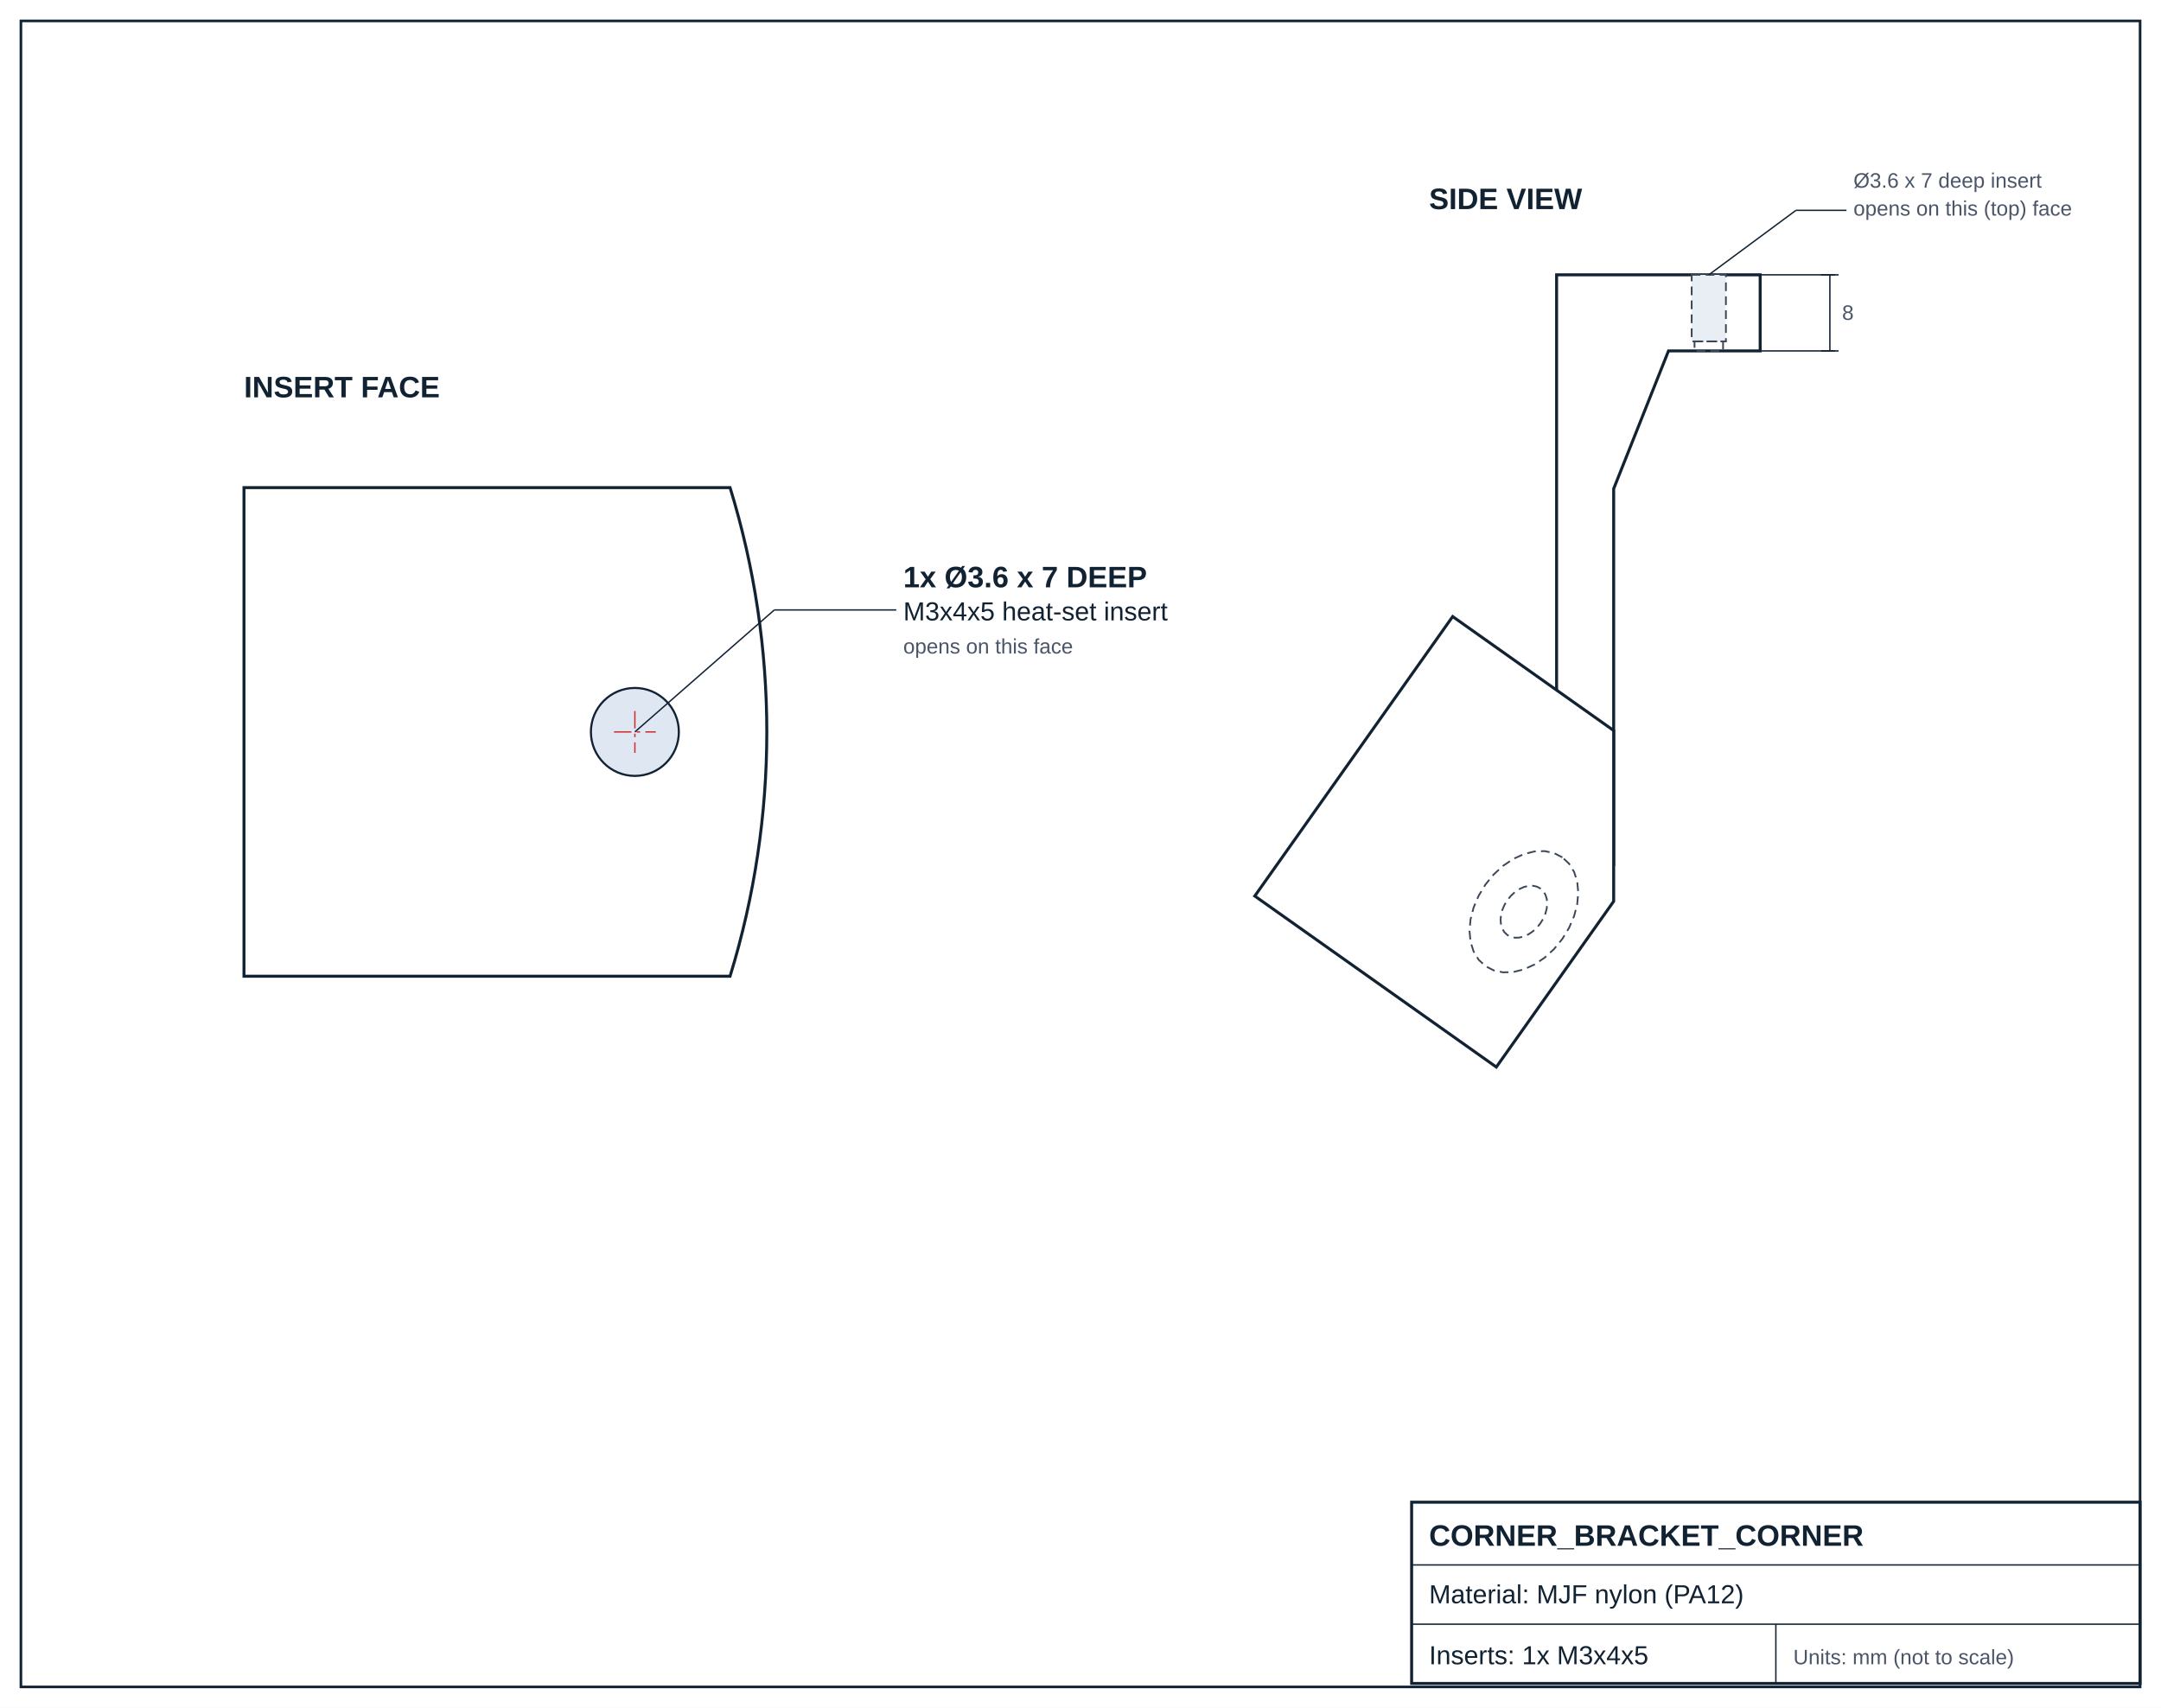
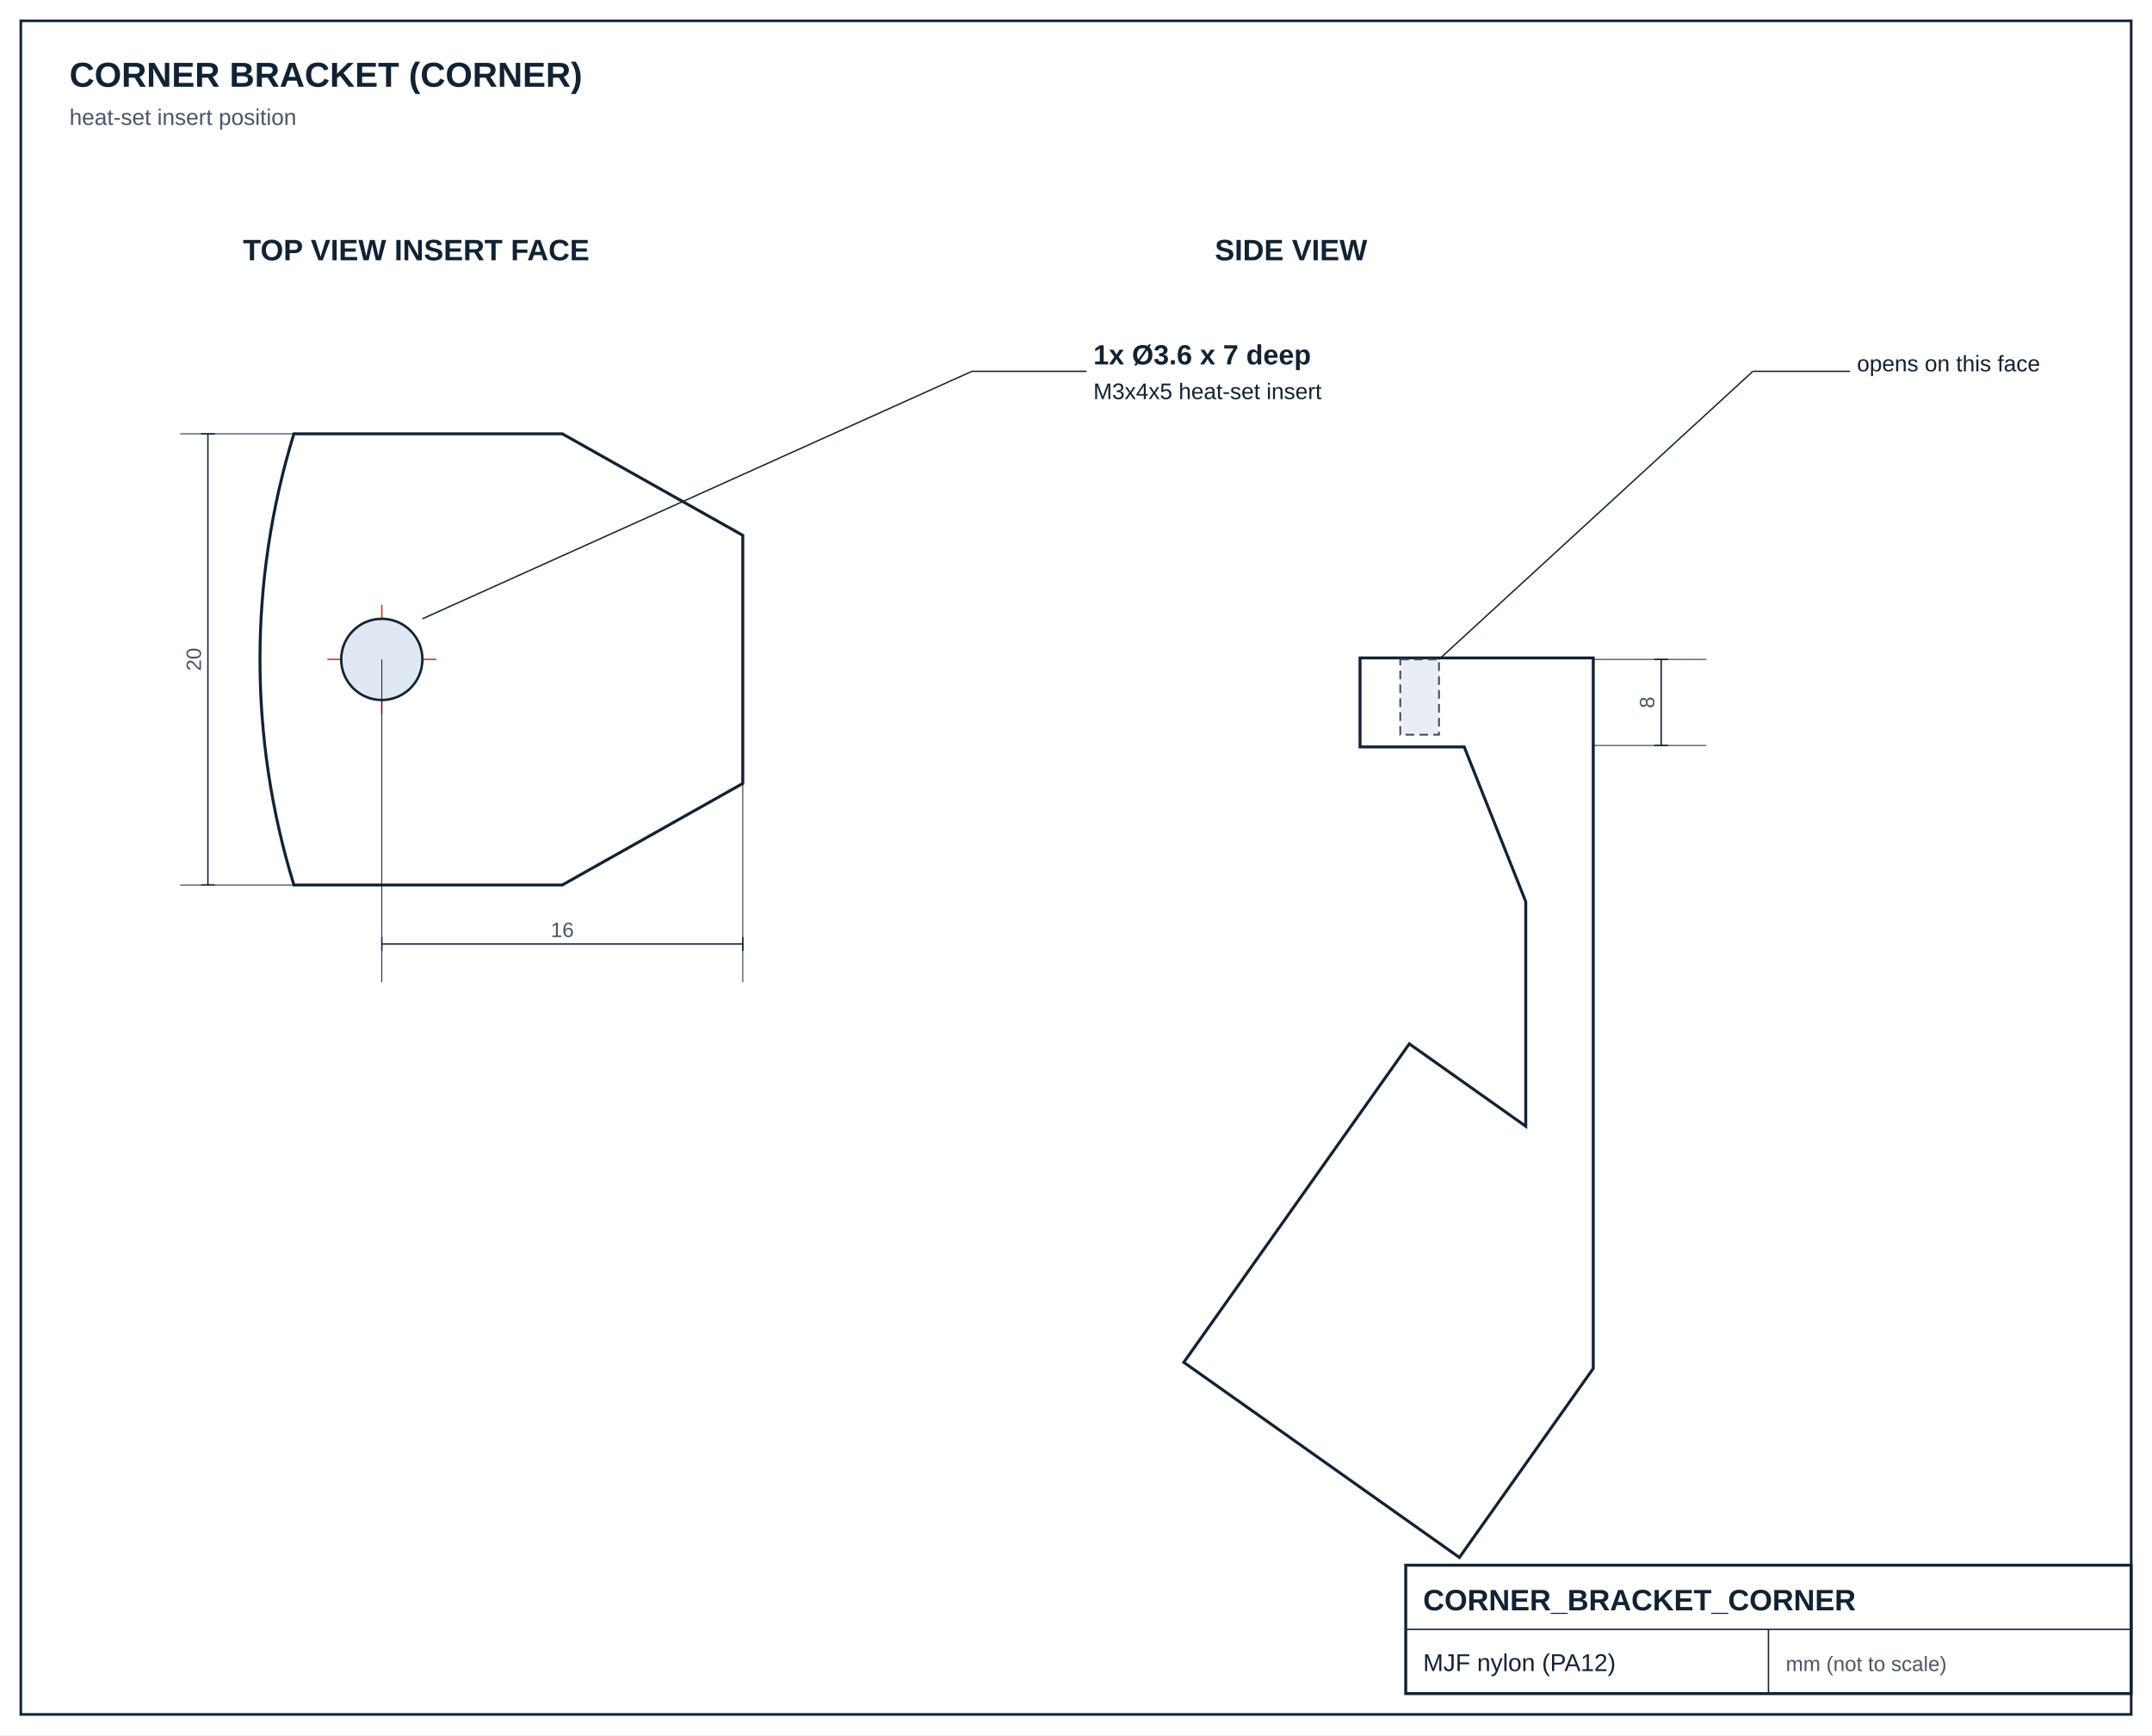
- <svg xmlns="http://www.w3.org/2000/svg" width="1240" height="980" viewBox="0 0 1240 980" font-family="Arial">
-   <rect x="0" y="0" width="1240" height="980" fill="#fff" />
-   <rect x="12" y="12" width="1216" height="956" stroke="#123" stroke-width="1.5" fill="none" />
-   <text x="140" y="228" font-family="Arial" font-size="17" font-weight="bold" fill="#123">INSERT FACE</text>
-   <path d="M 140 560.187 L 418.918 560.187 A 476.636 476.636 0 0 0 418.918 279.813 L 140 279.813 Z" stroke="#123" stroke-width="1.7" fill="#ffffff" />
-   <circle cx="364.299" cy="420" r="25.234" stroke="#123" stroke-width="1.2" fill="#dfe7f2" />
-   <line x1="352.299" y1="420" x2="376.299" y2="420" stroke="#c33" stroke-width="0.8" fill="none" stroke-dasharray="10 3 2 3" />
-   <line x1="364.299" y1="408" x2="364.299" y2="432" stroke="#c33" stroke-width="0.8" fill="none" stroke-dasharray="10 3 2 3" />
-   <line x1="364.299" y1="420" x2="444.299" y2="350" stroke="#123" stroke-width="0.8" fill="none" />
-   <line x1="444.299" y1="350" x2="514.299" y2="350" stroke="#123" stroke-width="0.8" fill="none" />
-   <text x="518.299" y="337" font-family="Arial" font-size="17" font-weight="bold" fill="#123">1x Ø3.6 x 7 DEEP</text>
-   <text x="518.299" y="356" font-family="Arial" font-size="15" fill="#123">M3x4x5 heat-set insert</text>
-   <text x="518.299" y="375" font-family="Arial" font-size="12" fill="#4a5568">opens on this face</text>
-   <text x="820" y="120" font-family="Arial" font-size="17" font-weight="bold" fill="#123">SIDE VIEW</text>
-   <path d="M 893.188 496.124 L 893.188 157.696 L 1010 157.696 L 1010 201.364 L 957.388 201.364 L 925.939 280.463 L 925.939 496.124 Z" stroke="#123" stroke-width="1.7" fill="#ffffff" />
-   <path d="M 720 514.167 L 732.6 523.088 L 858.604 612.304 L 925.939 517.204 L 925.939 419.203 L 833.553 353.79 Z" stroke="#123" stroke-width="1.7" fill="#ffffff" />
-   <rect x="970.699" y="157.696" width="19.651" height="38.21" stroke="#3b4657" stroke-width="1.0" fill="#e9eef5" stroke-dasharray="5 3" />
-   <rect x="972.336" y="195.906" width="16.376" height="5.459" stroke="#3b4657" stroke-width="1.0" fill="none" stroke-dasharray="5 3" />
-   <line x1="980.524" y1="157.696" x2="1030.524" y2="120.696" stroke="#123" stroke-width="0.8" fill="none" />
-   <line x1="1030.524" y1="120.696" x2="1059.524" y2="120.696" stroke="#123" stroke-width="0.8" fill="none" />
-   <text x="1063.524" y="107.696" font-family="Arial" font-size="12" fill="#4a5568">Ø3.6 x 7 deep insert</text>
-   <text x="1063.524" y="123.696" font-family="Arial" font-size="12" fill="#4a5568">opens on this (top) face</text>
-   <path d="M 896.497 491.992 L 891.77 489.546 L 886.377 488.391 L 880.525 488.574 L 874.437 490.086 L 868.349 492.87 L 862.494 496.819 L 857.097 501.78 L 852.366 507.564 L 848.482 513.948 L 845.595 520.686 L 843.816 527.52 L 843.212 534.187 L 843.808 540.431 L 845.579 546.012 L 848.459 550.716 L 852.337 554.361 L 857.063 556.808 L 862.456 557.962 L 868.309 557.779 L 874.396 556.267 L 880.484 553.483 L 886.339 549.535 L 891.736 544.573 L 896.467 538.789 L 900.351 532.406 L 903.238 525.667 L 905.018 518.833 L 905.622 512.166 L 905.026 505.922 L 903.254 500.341 L 900.374 495.637 L 896.497 491.992" stroke="#3b4657" stroke-width="1.0" fill="none" stroke-dasharray="5 3" />
-   <path d="M 883.88 509.812 L 881.854 508.763 L 879.543 508.269 L 877.034 508.347 L 874.426 508.995 L 871.816 510.188 L 869.307 511.88 L 866.994 514.007 L 864.967 516.485 L 863.302 519.221 L 862.065 522.109 L 861.302 525.038 L 861.043 527.895 L 861.299 530.571 L 862.058 532.963 L 863.292 534.979 L 864.954 536.541 L 866.98 537.59 L 869.291 538.085 L 871.799 538.006 L 874.408 537.358 L 877.017 536.165 L 879.526 534.473 L 881.839 532.346 L 883.867 529.868 L 885.532 527.132 L 886.769 524.244 L 887.532 521.315 L 887.79 518.458 L 887.535 515.782 L 886.776 513.39 L 885.541 511.374 L 883.88 509.812" stroke="#3b4657" stroke-width="1.0" fill="none" stroke-dasharray="5 3" />
-   <line x1="1010" y1="157.696" x2="1053" y2="157.696" stroke="#123" stroke-width="0.8" fill="none" />
-   <line x1="1010" y1="201.364" x2="1053" y2="201.364" stroke="#123" stroke-width="0.8" fill="none" />
-   <line x1="1050" y1="157.696" x2="1050" y2="201.364" stroke="#123" stroke-width="0.8" fill="none" />
-   <line x1="1045" y1="157.696" x2="1055" y2="157.696" stroke="#123" stroke-width="0.8" fill="none" />
-   <line x1="1045" y1="201.364" x2="1055" y2="201.364" stroke="#123" stroke-width="0.8" fill="none" />
-   <text x="1057" y="183.53" font-family="Arial" font-size="12" fill="#4a5568">8</text>
-   <rect x="810" y="862" width="418" height="104" stroke="#123" stroke-width="1.7" fill="none" />
-   <line x1="810" y1="898" x2="1228" y2="898" stroke="#123" stroke-width="0.8" fill="none" />
-   <line x1="810" y1="932" x2="1228" y2="932" stroke="#123" stroke-width="0.8" fill="none" />
-   <line x1="1019" y1="932" x2="1019" y2="966" stroke="#123" stroke-width="0.8" fill="none" />
-   <text x="820" y="887" font-family="Arial" font-size="17" font-weight="bold" fill="#123">CORNER_BRACKET_CORNER</text>
-   <text x="820" y="920" font-family="Arial" font-size="15" fill="#123">Material:  MJF nylon (PA12)</text>
-   <text x="820" y="955" font-family="Arial" font-size="15" fill="#123">Inserts:  1x M3x4x5</text>
-   <text x="1029" y="955" font-family="Arial" font-size="12" fill="#4a5568">Units: mm  (not to scale)</text>
+ <svg xmlns="http://www.w3.org/2000/svg" width="1240" height="1000" viewBox="0 0 1240 1000" font-family="Arial">
+   <rect x="0" y="0" width="1240" height="1000" fill="#fff" />
+   <rect x="12.00" y="12.00" width="1216.00" height="976.00" stroke="#123" stroke-width="1.5" fill="none" />
+   <text x="40.00" y="50.00" font-family="Arial" font-size="20" fill="#123" font-weight="bold">CORNER BRACKET (CORNER)</text>
+   <text x="40.00" y="72.00" font-family="Arial" font-size="13" fill="#4a5568">heat-set insert position</text>
+   <text x="140.00" y="150.00" font-family="Arial" font-size="17" fill="#123" font-weight="bold">TOP VIEW    INSERT FACE</text>
+   <path d="M 428.00 308.50 L 324.00 250.00 L 169.35 250.00 A 442.00 442.00 0 0 0 169.35 510.00 L 324.00 510.00 L 428.00 451.50 Z" stroke="#123" stroke-width="1.7" fill="#ffffff" />
+   <line x1="188.60" y1="380.00" x2="251.40" y2="380.00" stroke="#c33" stroke-width="0.8" fill="none" stroke-dasharray="10 3 2 3" />
+   <line x1="220.00" y1="348.60" x2="220.00" y2="411.40" stroke="#c33" stroke-width="0.8" fill="none" stroke-dasharray="10 3 2 3" />
+   <circle cx="220.00" cy="380.00" r="23.40" stroke="#123" stroke-width="1.4" fill="#dfe7f2" />
+   <line x1="243.40" y1="356.60" x2="560.00" y2="214.00" stroke="#123" stroke-width="0.8" fill="none" />
+   <line x1="560.00" y1="214.00" x2="626.00" y2="214.00" stroke="#123" stroke-width="0.8" fill="none" />
+   <text x="630.00" y="210.00" font-family="Arial" font-size="16" fill="#123" font-weight="bold">1x  Ø3.6 x 7 deep</text>
+   <text x="630.00" y="230.00" font-family="Arial" font-size="13" fill="#123">M3x4x5 heat-set insert</text>
+   <line x1="428.00" y1="451.50" x2="428.00" y2="566.00" stroke="#123" stroke-width="0.5" fill="none" />
+   <line x1="220.00" y1="380.00" x2="220.00" y2="566.00" stroke="#123" stroke-width="0.5" fill="none" />
+   <line x1="220.00" y1="544.00" x2="428.00" y2="544.00" stroke="#123" stroke-width="0.8" fill="none" />
+   <line x1="220.00" y1="540.00" x2="220.00" y2="548.00" stroke="#123" stroke-width="0.8" fill="none" />
+   <line x1="428.00" y1="540.00" x2="428.00" y2="548.00" stroke="#123" stroke-width="0.8" fill="none" />
+   <text x="324.00" y="540.00" font-family="Arial" font-size="12" fill="#4a5568" text-anchor="middle">16</text>
+   <line x1="169.35" y1="250.00" x2="103.80" y2="250.00" stroke="#123" stroke-width="0.5" fill="none" />
+   <line x1="169.35" y1="510.00" x2="103.80" y2="510.00" stroke="#123" stroke-width="0.5" fill="none" />
+   <line x1="119.80" y1="250.00" x2="119.80" y2="510.00" stroke="#123" stroke-width="0.8" fill="none" />
+   <line x1="115.80" y1="250.00" x2="123.80" y2="250.00" stroke="#123" stroke-width="0.8" fill="none" />
+   <line x1="115.80" y1="510.00" x2="123.80" y2="510.00" stroke="#123" stroke-width="0.8" fill="none" />
+   <text x="115.80" y="380.00" font-family="Arial" font-size="12" fill="#4a5568" text-anchor="middle" transform="rotate(-90 115.80 380.00)">20</text>
+   <text x="700.00" y="150.00" font-family="Arial" font-size="17" fill="#123" font-weight="bold">SIDE VIEW</text>
+   <path d="M 683.29 784.89 L 826.41 886.23 L 840.72 896.36 L 917.20 788.34 L 917.20 677.03 L 826.58 612.87 L 812.26 602.73 Z M 683.29 784.89 L 826.41 886.23 L 840.72 896.36 L 917.20 788.34 L 917.20 677.03 L 826.58 612.87 L 812.26 602.73 Z M 880.00 764.40 L 917.20 764.40 L 917.20 380.00 L 880.00 380.00 Z M 842.80 425.88 L 883.72 528.80 L 883.72 425.88 Z M 784.52 429.60 L 917.20 429.60 L 917.20 380.00 L 784.52 380.00 Z" fill="#ffffff" fill-rule="nonzero" stroke="#123" stroke-width="3.4" />
+   <path d="M 683.29 784.89 L 826.41 886.23 L 840.72 896.36 L 917.20 788.34 L 917.20 677.03 L 826.58 612.87 L 812.26 602.73 Z M 683.29 784.89 L 826.41 886.23 L 840.72 896.36 L 917.20 788.34 L 917.20 677.03 L 826.58 612.87 L 812.26 602.73 Z M 880.00 764.40 L 917.20 764.40 L 917.20 380.00 L 880.00 380.00 Z M 842.80 425.88 L 883.72 528.80 L 883.72 425.88 Z M 784.52 429.60 L 917.20 429.60 L 917.20 380.00 L 784.52 380.00 Z" fill="#ffffff" fill-rule="nonzero" stroke="none" />
+   <rect x="806.84" y="380.00" width="22.32" height="43.40" stroke="#3b4657" stroke-width="1.0" fill="#e9eef5" stroke-dasharray="5 3" />
+   <line x1="829.16" y1="380.00" x2="1010.00" y2="214.00" stroke="#123" stroke-width="0.8" fill="none" />
+   <line x1="1010.00" y1="214.00" x2="1066.00" y2="214.00" stroke="#123" stroke-width="0.8" fill="none" />
+   <text x="1070.00" y="214.00" font-family="Arial" font-size="13" fill="#123">opens on this face</text>
+   <line x1="917.20" y1="429.60" x2="983.20" y2="429.60" stroke="#123" stroke-width="0.5" fill="none" />
+   <line x1="917.20" y1="380.00" x2="983.20" y2="380.00" stroke="#123" stroke-width="0.5" fill="none" />
+   <line x1="957.20" y1="380.00" x2="957.20" y2="429.60" stroke="#123" stroke-width="0.8" fill="none" />
+   <line x1="953.20" y1="380.00" x2="961.20" y2="380.00" stroke="#123" stroke-width="0.8" fill="none" />
+   <line x1="953.20" y1="429.60" x2="961.20" y2="429.60" stroke="#123" stroke-width="0.8" fill="none" />
+   <text x="953.20" y="404.80" font-family="Arial" font-size="12" fill="#4a5568" text-anchor="middle" transform="rotate(-90 953.20 404.80)">8</text>
+   <rect x="810.00" y="902.00" width="418.00" height="74.00" stroke="#123" stroke-width="1.7" fill="none" />
+   <line x1="810.00" y1="939.00" x2="1228.00" y2="939.00" stroke="#123" stroke-width="0.8" fill="none" />
+   <line x1="1019.00" y1="939.00" x2="1019.00" y2="976.00" stroke="#123" stroke-width="0.8" fill="none" />
+   <text x="820.00" y="928.00" font-family="Arial" font-size="17" fill="#123" font-weight="bold">CORNER_BRACKET_CORNER</text>
+   <text x="820.00" y="963.00" font-family="Arial" font-size="14" fill="#123">MJF nylon (PA12)</text>
+   <text x="1029.00" y="963.00" font-family="Arial" font-size="12" fill="#4a5568">mm  (not to scale)</text>
</svg>
